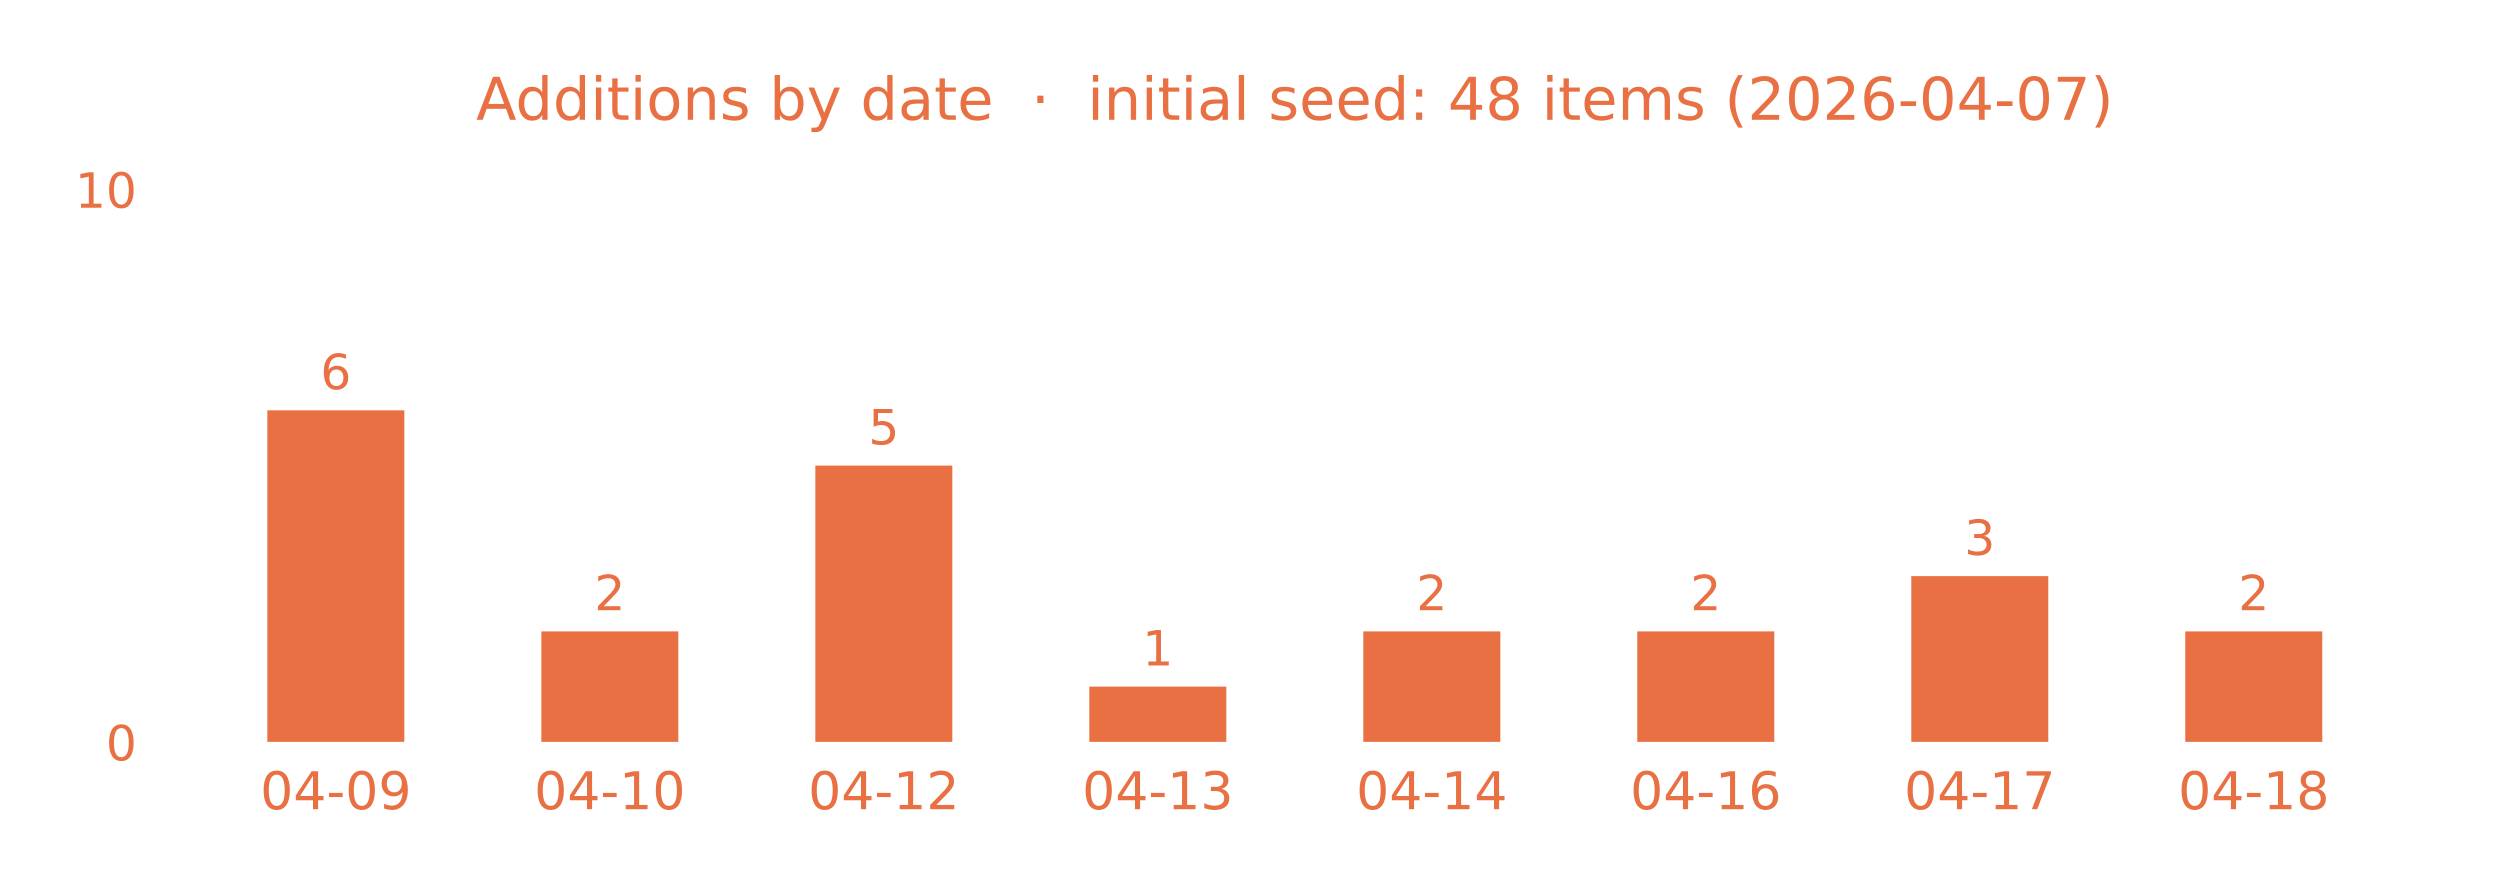
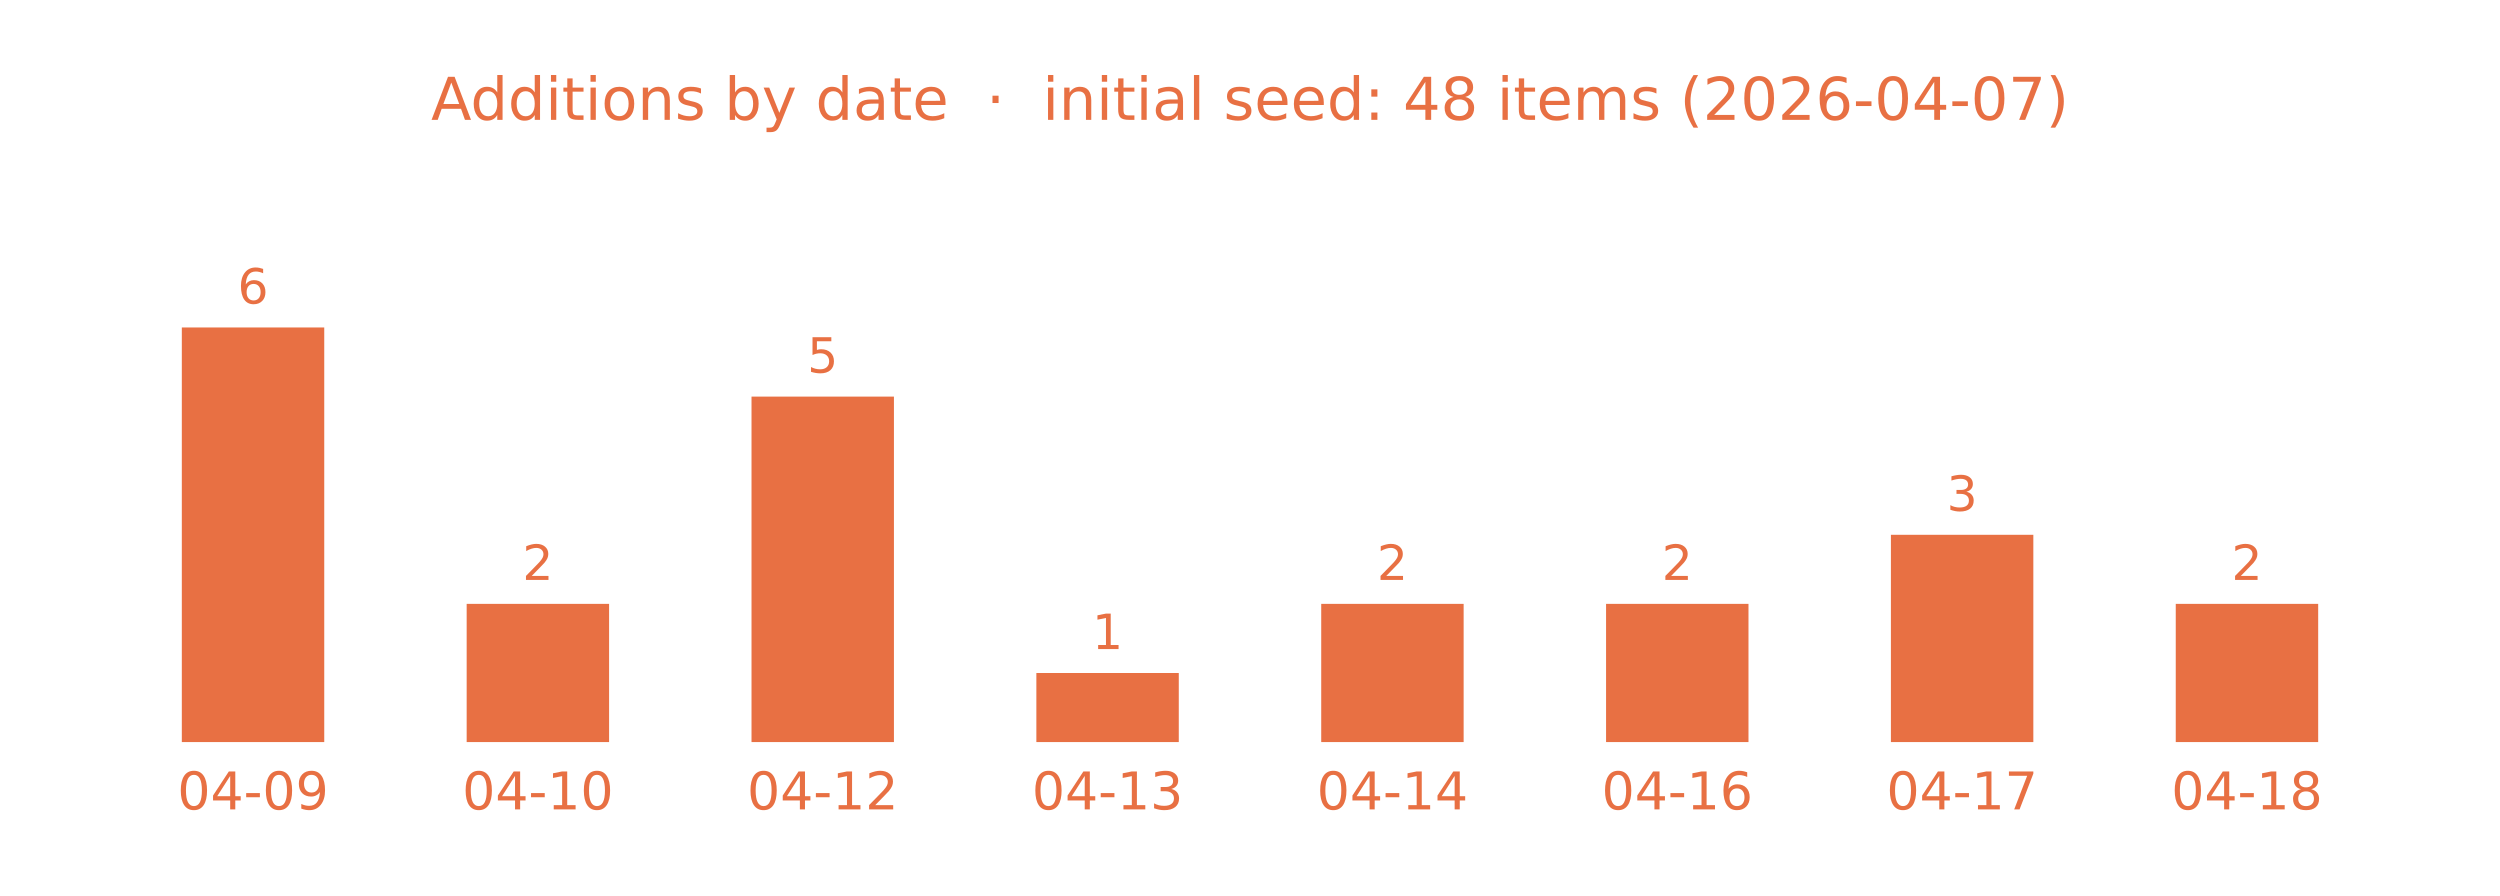
- <svg xmlns="http://www.w3.org/2000/svg" xmlns:xlink="http://www.w3.org/1999/xlink" width="360.087pt" height="128.917pt" viewBox="0 0 360.087 128.917" version="1.1">
+ <svg xmlns="http://www.w3.org/2000/svg" xmlns:xlink="http://www.w3.org/1999/xlink" width="360pt" height="128.917pt" viewBox="0 0 360 128.917" version="1.1">
  <defs>
    <style type="text/css">*{stroke-linejoin: round; stroke-linecap: butt}</style>
  </defs>
  <g id="figure_1">
    <g id="patch_1">
-       <path d="M 0 128.917  L 360.087 128.917  L 360.087 0  L 0 0  L 0 128.917  z " style="fill: none; opacity: 0" />
+       <path d="M 0 128.917  L 360 128.917  L 360 0  L 0 0  L 0 128.917  z " style="fill: none; opacity: 0" />
    </g>
    <g id="axes_1">
      <g id="patch_2">
-         <path d="M 23.707 106.859  L 349.288 106.859  L 349.288 27.259  L 23.707 27.259  L 23.707 106.859  z " style="fill: none" />
+         <path d="M 10.8 106.859  L 349.2 106.859  L 349.2 27.259  L 10.8 27.259  L 10.8 106.859  z " style="fill: none" />
      </g>
      <g id="matplotlib.axis_1">
        <g id="xtick_1">
          <g id="line2d_1" />
          <g id="text_1">
-             <g style="fill: #e87043" transform="translate(37.47597 116.5575) scale(0.075 -0.075)">
+             <g style="fill: #e87043" transform="translate(25.53968 116.5575) scale(0.075 -0.075)">
              <defs>
                <path id="DejaVuSans-30" d="M 2034 4250  Q 1547 4250 1301 3770  Q 1056 3291 1056 2328  Q 1056 1369 1301 889  Q 1547 409 2034 409  Q 2525 409 2770 889  Q 3016 1369 3016 2328  Q 3016 3291 2770 3770  Q 2525 4250 2034 4250  z M 2034 4750  Q 2819 4750 3233 4129  Q 3647 3509 3647 2328  Q 3647 1150 3233 529  Q 2819 -91 2034 -91  Q 1250 -91 836 529  Q 422 1150 422 2328  Q 422 3509 836 4129  Q 1250 4750 2034 4750  z " transform="scale(0.015625)" />
                <path id="DejaVuSans-34" d="M 2419 4116  L 825 1625  L 2419 1625  L 2419 4116  z M 2253 4666  L 3047 4666  L 3047 1625  L 3713 1625  L 3713 1100  L 3047 1100  L 3047 0  L 2419 0  L 2419 1100  L 313 1100  L 313 1709  L 2253 4666  z " transform="scale(0.015625)" />
                <path id="DejaVuSans-2d" d="M 313 2009  L 1997 2009  L 1997 1497  L 313 1497  L 313 2009  z " transform="scale(0.015625)" />
                <path id="DejaVuSans-39" d="M 703 97  L 703 672  Q 941 559 1184 500  Q 1428 441 1663 441  Q 2288 441 2617 861  Q 2947 1281 2994 2138  Q 2813 1869 2534 1725  Q 2256 1581 1919 1581  Q 1219 1581 811 2004  Q 403 2428 403 3163  Q 403 3881 828 4315  Q 1253 4750 1959 4750  Q 2769 4750 3195 4129  Q 3622 3509 3622 2328  Q 3622 1225 3098 567  Q 2575 -91 1691 -91  Q 1453 -91 1209 -44  Q 966 3 703 97  z M 1959 2075  Q 2384 2075 2632 2365  Q 2881 2656 2881 3163  Q 2881 3666 2632 3958  Q 2384 4250 1959 4250  Q 1534 4250 1286 3958  Q 1038 3666 1038 3163  Q 1038 2656 1286 2365  Q 1534 2075 1959 2075  z " transform="scale(0.015625)" />
              </defs>
              <use xlink:href="#DejaVuSans-30" />
              <use xlink:href="#DejaVuSans-34" transform="translate(63.62305 0)" />
              <use xlink:href="#DejaVuSans-2d" transform="translate(127.2461 0)" />
              <use xlink:href="#DejaVuSans-30" transform="translate(163.3301 0)" />
              <use xlink:href="#DejaVuSans-39" transform="translate(226.9531 0)" />
            </g>
          </g>
        </g>
        <g id="xtick_2">
          <g id="line2d_2" />
          <g id="text_2">
-             <g style="fill: #e87043" transform="translate(76.94021 116.5575) scale(0.075 -0.075)">
+             <g style="fill: #e87043" transform="translate(66.55787 116.5575) scale(0.075 -0.075)">
              <defs>
                <path id="DejaVuSans-31" d="M 794 531  L 1825 531  L 1825 4091  L 703 3866  L 703 4441  L 1819 4666  L 2450 4666  L 2450 531  L 3481 531  L 3481 0  L 794 0  L 794 531  z " transform="scale(0.015625)" />
              </defs>
              <use xlink:href="#DejaVuSans-30" />
              <use xlink:href="#DejaVuSans-34" transform="translate(63.62305 0)" />
              <use xlink:href="#DejaVuSans-2d" transform="translate(127.2461 0)" />
              <use xlink:href="#DejaVuSans-31" transform="translate(163.3301 0)" />
              <use xlink:href="#DejaVuSans-30" transform="translate(226.9531 0)" />
            </g>
          </g>
        </g>
        <g id="xtick_3">
          <g id="line2d_3" />
          <g id="text_3">
-             <g style="fill: #e87043" transform="translate(116.4045 116.5575) scale(0.075 -0.075)">
+             <g style="fill: #e87043" transform="translate(107.576 116.5575) scale(0.075 -0.075)">
              <defs>
                <path id="DejaVuSans-32" d="M 1228 531  L 3431 531  L 3431 0  L 469 0  L 469 531  Q 828 903 1448 1529  Q 2069 2156 2228 2338  Q 2531 2678 2651 2914  Q 2772 3150 2772 3378  Q 2772 3750 2511 3984  Q 2250 4219 1831 4219  Q 1534 4219 1204 4116  Q 875 4013 500 3803  L 500 4441  Q 881 4594 1212 4672  Q 1544 4750 1819 4750  Q 2544 4750 2975 4387  Q 3406 4025 3406 3419  Q 3406 3131 3298 2873  Q 3191 2616 2906 2266  Q 2828 2175 2409 1742  Q 1991 1309 1228 531  z " transform="scale(0.015625)" />
              </defs>
              <use xlink:href="#DejaVuSans-30" />
              <use xlink:href="#DejaVuSans-34" transform="translate(63.62305 0)" />
              <use xlink:href="#DejaVuSans-2d" transform="translate(127.2461 0)" />
              <use xlink:href="#DejaVuSans-31" transform="translate(163.3301 0)" />
              <use xlink:href="#DejaVuSans-32" transform="translate(226.9531 0)" />
            </g>
          </g>
        </g>
        <g id="xtick_4">
          <g id="line2d_4" />
          <g id="text_4">
-             <g style="fill: #e87043" transform="translate(155.8687 116.5575) scale(0.075 -0.075)">
+             <g style="fill: #e87043" transform="translate(148.5942 116.5575) scale(0.075 -0.075)">
              <defs>
                <path id="DejaVuSans-33" d="M 2597 2516  Q 3050 2419 3304 2112  Q 3559 1806 3559 1356  Q 3559 666 3084 287  Q 2609 -91 1734 -91  Q 1441 -91 1130 -33  Q 819 25 488 141  L 488 750  Q 750 597 1062 519  Q 1375 441 1716 441  Q 2309 441 2620 675  Q 2931 909 2931 1356  Q 2931 1769 2642 2001  Q 2353 2234 1838 2234  L 1294 2234  L 1294 2753  L 1863 2753  Q 2328 2753 2575 2939  Q 2822 3125 2822 3475  Q 2822 3834 2567 4026  Q 2313 4219 1838 4219  Q 1578 4219 1281 4162  Q 984 4106 628 3988  L 628 4550  Q 988 4650 1302 4700  Q 1616 4750 1894 4750  Q 2613 4750 3031 4423  Q 3450 4097 3450 3541  Q 3450 3153 3228 2886  Q 3006 2619 2597 2516  z " transform="scale(0.015625)" />
              </defs>
              <use xlink:href="#DejaVuSans-30" />
              <use xlink:href="#DejaVuSans-34" transform="translate(63.62305 0)" />
              <use xlink:href="#DejaVuSans-2d" transform="translate(127.2461 0)" />
              <use xlink:href="#DejaVuSans-31" transform="translate(163.3301 0)" />
              <use xlink:href="#DejaVuSans-33" transform="translate(226.9531 0)" />
            </g>
          </g>
        </g>
        <g id="xtick_5">
          <g id="line2d_5" />
          <g id="text_5">
-             <g style="fill: #e87043" transform="translate(195.3329 116.5575) scale(0.075 -0.075)">
+             <g style="fill: #e87043" transform="translate(189.6124 116.5575) scale(0.075 -0.075)">
              <use xlink:href="#DejaVuSans-30" />
              <use xlink:href="#DejaVuSans-34" transform="translate(63.62305 0)" />
              <use xlink:href="#DejaVuSans-2d" transform="translate(127.2461 0)" />
              <use xlink:href="#DejaVuSans-31" transform="translate(163.3301 0)" />
              <use xlink:href="#DejaVuSans-34" transform="translate(226.9531 0)" />
            </g>
          </g>
        </g>
        <g id="xtick_6">
          <g id="line2d_6" />
          <g id="text_6">
-             <g style="fill: #e87043" transform="translate(234.7972 116.5575) scale(0.075 -0.075)">
+             <g style="fill: #e87043" transform="translate(230.6306 116.5575) scale(0.075 -0.075)">
              <defs>
                <path id="DejaVuSans-36" d="M 2113 2584  Q 1688 2584 1439 2293  Q 1191 2003 1191 1497  Q 1191 994 1439 701  Q 1688 409 2113 409  Q 2538 409 2786 701  Q 3034 994 3034 1497  Q 3034 2003 2786 2293  Q 2538 2584 2113 2584  z M 3366 4563  L 3366 3988  Q 3128 4100 2886 4159  Q 2644 4219 2406 4219  Q 1781 4219 1451 3797  Q 1122 3375 1075 2522  Q 1259 2794 1537 2939  Q 1816 3084 2150 3084  Q 2853 3084 3261 2657  Q 3669 2231 3669 1497  Q 3669 778 3244 343  Q 2819 -91 2113 -91  Q 1303 -91 875 529  Q 447 1150 447 2328  Q 447 3434 972 4092  Q 1497 4750 2381 4750  Q 2619 4750 2861 4703  Q 3103 4656 3366 4563  z " transform="scale(0.015625)" />
              </defs>
              <use xlink:href="#DejaVuSans-30" />
              <use xlink:href="#DejaVuSans-34" transform="translate(63.62305 0)" />
              <use xlink:href="#DejaVuSans-2d" transform="translate(127.2461 0)" />
              <use xlink:href="#DejaVuSans-31" transform="translate(163.3301 0)" />
              <use xlink:href="#DejaVuSans-36" transform="translate(226.9531 0)" />
            </g>
          </g>
        </g>
        <g id="xtick_7">
          <g id="line2d_7" />
          <g id="text_7">
-             <g style="fill: #e87043" transform="translate(274.2614 116.5575) scale(0.075 -0.075)">
+             <g style="fill: #e87043" transform="translate(271.6488 116.5575) scale(0.075 -0.075)">
              <defs>
                <path id="DejaVuSans-37" d="M 525 4666  L 3525 4666  L 3525 4397  L 1831 0  L 1172 0  L 2766 4134  L 525 4134  L 525 4666  z " transform="scale(0.015625)" />
              </defs>
              <use xlink:href="#DejaVuSans-30" />
              <use xlink:href="#DejaVuSans-34" transform="translate(63.62305 0)" />
              <use xlink:href="#DejaVuSans-2d" transform="translate(127.2461 0)" />
              <use xlink:href="#DejaVuSans-31" transform="translate(163.3301 0)" />
              <use xlink:href="#DejaVuSans-37" transform="translate(226.9531 0)" />
            </g>
          </g>
        </g>
        <g id="xtick_8">
          <g id="line2d_8" />
          <g id="text_8">
-             <g style="fill: #e87043" transform="translate(313.7257 116.5575) scale(0.075 -0.075)">
+             <g style="fill: #e87043" transform="translate(312.667 116.5575) scale(0.075 -0.075)">
              <defs>
                <path id="DejaVuSans-38" d="M 2034 2216  Q 1584 2216 1326 1975  Q 1069 1734 1069 1313  Q 1069 891 1326 650  Q 1584 409 2034 409  Q 2484 409 2743 651  Q 3003 894 3003 1313  Q 3003 1734 2745 1975  Q 2488 2216 2034 2216  z M 1403 2484  Q 997 2584 770 2862  Q 544 3141 544 3541  Q 544 4100 942 4425  Q 1341 4750 2034 4750  Q 2731 4750 3128 4425  Q 3525 4100 3525 3541  Q 3525 3141 3298 2862  Q 3072 2584 2669 2484  Q 3125 2378 3379 2068  Q 3634 1759 3634 1313  Q 3634 634 3220 271  Q 2806 -91 2034 -91  Q 1263 -91 848 271  Q 434 634 434 1313  Q 434 1759 690 2068  Q 947 2378 1403 2484  z M 1172 3481  Q 1172 3119 1398 2916  Q 1625 2713 2034 2713  Q 2441 2713 2670 2916  Q 2900 3119 2900 3481  Q 2900 3844 2670 4047  Q 2441 4250 2034 4250  Q 1625 4250 1398 4047  Q 1172 3844 1172 3481  z " transform="scale(0.015625)" />
              </defs>
              <use xlink:href="#DejaVuSans-30" />
              <use xlink:href="#DejaVuSans-34" transform="translate(63.62305 0)" />
              <use xlink:href="#DejaVuSans-2d" transform="translate(127.2461 0)" />
              <use xlink:href="#DejaVuSans-31" transform="translate(163.3301 0)" />
              <use xlink:href="#DejaVuSans-38" transform="translate(226.9531 0)" />
            </g>
          </g>
        </g>
      </g>
-       <g id="matplotlib.axis_2">
-         <g id="ytick_1">
-           <g id="line2d_9" />
-           <g id="text_9">
-             <g style="fill: #e87043" transform="translate(15.25375 109.5181) scale(0.07 -0.07)">
-               <use xlink:href="#DejaVuSans-30" />
-             </g>
-           </g>
-         </g>
-         <g id="ytick_2">
-           <g id="line2d_10" />
-           <g id="text_10">
-             <g style="fill: #e87043" transform="translate(10.8 29.91812) scale(0.07 -0.07)">
-               <use xlink:href="#DejaVuSans-31" />
-               <use xlink:href="#DejaVuSans-30" transform="translate(63.62305 0)" />
-             </g>
-           </g>
-         </g>
-       </g>
+       <g id="matplotlib.axis_2" />
      <g id="patch_3">
-         <path d="M 38.507 106.859  L 58.239 106.859  L 58.239 59.099  L 38.507 59.099  z " clip-path="url(#p114082b56e)" style="fill: #e87043" />
+         <path d="M 26.182 106.859  L 46.691 106.859  L 46.691 47.159  L 26.182 47.159  z " clip-path="url(#pf99ee10603)" style="fill: #e87043" />
      </g>
      <g id="patch_4">
-         <path d="M 77.971 106.859  L 97.703 106.859  L 97.703 90.939  L 77.971 90.939  z " clip-path="url(#p114082b56e)" style="fill: #e87043" />
+         <path d="M 67.2 106.859  L 87.709 106.859  L 87.709 86.959  L 67.2 86.959  z " clip-path="url(#pf99ee10603)" style="fill: #e87043" />
      </g>
      <g id="patch_5">
-         <path d="M 117.435 106.859  L 137.167 106.859  L 137.167 67.059  L 117.435 67.059  z " clip-path="url(#p114082b56e)" style="fill: #e87043" />
+         <path d="M 108.218 106.859  L 128.727 106.859  L 128.727 57.109  L 108.218 57.109  z " clip-path="url(#pf99ee10603)" style="fill: #e87043" />
      </g>
      <g id="patch_6">
-         <path d="M 156.899 106.859  L 176.631 106.859  L 176.631 98.899  L 156.899 98.899  z " clip-path="url(#p114082b56e)" style="fill: #e87043" />
+         <path d="M 149.236 106.859  L 169.745 106.859  L 169.745 96.909  L 149.236 96.909  z " clip-path="url(#pf99ee10603)" style="fill: #e87043" />
      </g>
      <g id="patch_7">
-         <path d="M 196.364 106.859  L 216.096 106.859  L 216.096 90.939  L 196.364 90.939  z " clip-path="url(#p114082b56e)" style="fill: #e87043" />
+         <path d="M 190.255 106.859  L 210.764 106.859  L 210.764 86.959  L 190.255 86.959  z " clip-path="url(#pf99ee10603)" style="fill: #e87043" />
      </g>
      <g id="patch_8">
-         <path d="M 235.828 106.859  L 255.56 106.859  L 255.56 90.939  L 235.828 90.939  z " clip-path="url(#p114082b56e)" style="fill: #e87043" />
+         <path d="M 231.273 106.859  L 251.782 106.859  L 251.782 86.959  L 231.273 86.959  z " clip-path="url(#pf99ee10603)" style="fill: #e87043" />
      </g>
      <g id="patch_9">
-         <path d="M 275.292 106.859  L 295.024 106.859  L 295.024 82.979  L 275.292 82.979  z " clip-path="url(#p114082b56e)" style="fill: #e87043" />
+         <path d="M 272.291 106.859  L 292.8 106.859  L 292.8 77.009  L 272.291 77.009  z " clip-path="url(#pf99ee10603)" style="fill: #e87043" />
      </g>
      <g id="patch_10">
-         <path d="M 314.756 106.859  L 334.488 106.859  L 334.488 90.939  L 314.756 90.939  z " clip-path="url(#p114082b56e)" style="fill: #e87043" />
+         <path d="M 313.309 106.859  L 333.818 106.859  L 333.818 86.959  L 313.309 86.959  z " clip-path="url(#pf99ee10603)" style="fill: #e87043" />
+       </g>
+       <g id="text_9">
+         <g style="fill: #e87043" transform="translate(34.20949 43.71289) scale(0.07 -0.07)">
+           <use xlink:href="#DejaVuSans-36" />
+         </g>
+       </g>
+       <g id="text_10">
+         <g style="fill: #e87043" transform="translate(75.22767 83.51289) scale(0.07 -0.07)">
+           <use xlink:href="#DejaVuSans-32" />
+         </g>
      </g>
      <g id="text_11">
-         <g style="fill: #e87043" transform="translate(46.14578 56.05089) scale(0.07 -0.07)">
-           <use xlink:href="#DejaVuSans-36" />
-         </g>
-       </g>
-       <g id="text_12">
-         <g style="fill: #e87043" transform="translate(85.61002 87.89089) scale(0.07 -0.07)">
-           <use xlink:href="#DejaVuSans-32" />
-         </g>
-       </g>
-       <g id="text_13">
-         <g style="fill: #e87043" transform="translate(125.0743 64.01089) scale(0.07 -0.07)">
+         <g style="fill: #e87043" transform="translate(116.2459 53.66289) scale(0.07 -0.07)">
          <defs>
            <path id="DejaVuSans-35" d="M 691 4666  L 3169 4666  L 3169 4134  L 1269 4134  L 1269 2991  Q 1406 3038 1543 3061  Q 1681 3084 1819 3084  Q 2600 3084 3056 2656  Q 3513 2228 3513 1497  Q 3513 744 3044 326  Q 2575 -91 1722 -91  Q 1428 -91 1123 -41  Q 819 9 494 109  L 494 744  Q 775 591 1075 516  Q 1375 441 1709 441  Q 2250 441 2565 725  Q 2881 1009 2881 1497  Q 2881 1984 2565 2268  Q 2250 2553 1709 2553  Q 1456 2553 1204 2497  Q 953 2441 691 2322  L 691 4666  z " transform="scale(0.015625)" />
          </defs>
          <use xlink:href="#DejaVuSans-35" />
        </g>
      </g>
+       <g id="text_12">
+         <g style="fill: #e87043" transform="translate(157.264 93.46289) scale(0.07 -0.07)">
+           <use xlink:href="#DejaVuSans-31" />
+         </g>
+       </g>
+       <g id="text_13">
+         <g style="fill: #e87043" transform="translate(198.2822 83.51289) scale(0.07 -0.07)">
+           <use xlink:href="#DejaVuSans-32" />
+         </g>
+       </g>
      <g id="text_14">
-         <g style="fill: #e87043" transform="translate(164.5385 95.85089) scale(0.07 -0.07)">
-           <use xlink:href="#DejaVuSans-31" />
+         <g style="fill: #e87043" transform="translate(239.3004 83.51289) scale(0.07 -0.07)">
+           <use xlink:href="#DejaVuSans-32" />
        </g>
      </g>
      <g id="text_15">
-         <g style="fill: #e87043" transform="translate(204.0027 87.89089) scale(0.07 -0.07)">
-           <use xlink:href="#DejaVuSans-32" />
+         <g style="fill: #e87043" transform="translate(280.3186 73.56289) scale(0.07 -0.07)">
+           <use xlink:href="#DejaVuSans-33" />
        </g>
      </g>
      <g id="text_16">
-         <g style="fill: #e87043" transform="translate(243.467 87.89089) scale(0.07 -0.07)">
+         <g style="fill: #e87043" transform="translate(321.3368 83.51289) scale(0.07 -0.07)">
          <use xlink:href="#DejaVuSans-32" />
        </g>
      </g>
      <g id="text_17">
-         <g style="fill: #e87043" transform="translate(282.9312 79.93089) scale(0.07 -0.07)">
-           <use xlink:href="#DejaVuSans-33" />
-         </g>
-       </g>
-       <g id="text_18">
-         <g style="fill: #e87043" transform="translate(322.3955 87.89089) scale(0.07 -0.07)">
-           <use xlink:href="#DejaVuSans-32" />
-         </g>
-       </g>
-       <g id="text_19">
-         <g style="fill: #e87043" transform="translate(68.57793 17.25867) scale(0.085 -0.085)">
+         <g style="fill: #e87043" transform="translate(62.08043 17.25867) scale(0.085 -0.085)">
          <defs>
            <path id="DejaVuSans-41" d="M 2188 4044  L 1331 1722  L 3047 1722  L 2188 4044  z M 1831 4666  L 2547 4666  L 4325 0  L 3669 0  L 3244 1197  L 1141 1197  L 716 0  L 50 0  L 1831 4666  z " transform="scale(0.015625)" />
            <path id="DejaVuSans-64" d="M 2906 2969  L 2906 4863  L 3481 4863  L 3481 0  L 2906 0  L 2906 525  Q 2725 213 2448 61  Q 2172 -91 1784 -91  Q 1150 -91 751 415  Q 353 922 353 1747  Q 353 2572 751 3078  Q 1150 3584 1784 3584  Q 2172 3584 2448 3432  Q 2725 3281 2906 2969  z M 947 1747  Q 947 1113 1208 752  Q 1469 391 1925 391  Q 2381 391 2643 752  Q 2906 1113 2906 1747  Q 2906 2381 2643 2742  Q 2381 3103 1925 3103  Q 1469 3103 1208 2742  Q 947 2381 947 1747  z " transform="scale(0.015625)" />
            <path id="DejaVuSans-69" d="M 603 3500  L 1178 3500  L 1178 0  L 603 0  L 603 3500  z M 603 4863  L 1178 4863  L 1178 4134  L 603 4134  L 603 4863  z " transform="scale(0.015625)" />
            <path id="DejaVuSans-74" d="M 1172 4494  L 1172 3500  L 2356 3500  L 2356 3053  L 1172 3053  L 1172 1153  Q 1172 725 1289 603  Q 1406 481 1766 481  L 2356 481  L 2356 0  L 1766 0  Q 1100 0 847 248  Q 594 497 594 1153  L 594 3053  L 172 3053  L 172 3500  L 594 3500  L 594 4494  L 1172 4494  z " transform="scale(0.015625)" />
            <path id="DejaVuSans-6f" d="M 1959 3097  Q 1497 3097 1228 2736  Q 959 2375 959 1747  Q 959 1119 1226 758  Q 1494 397 1959 397  Q 2419 397 2687 759  Q 2956 1122 2956 1747  Q 2956 2369 2687 2733  Q 2419 3097 1959 3097  z M 1959 3584  Q 2709 3584 3137 3096  Q 3566 2609 3566 1747  Q 3566 888 3137 398  Q 2709 -91 1959 -91  Q 1206 -91 779 398  Q 353 888 353 1747  Q 353 2609 779 3096  Q 1206 3584 1959 3584  z " transform="scale(0.015625)" />
            <path id="DejaVuSans-6e" d="M 3513 2113  L 3513 0  L 2938 0  L 2938 2094  Q 2938 2591 2744 2837  Q 2550 3084 2163 3084  Q 1697 3084 1428 2787  Q 1159 2491 1159 1978  L 1159 0  L 581 0  L 581 3500  L 1159 3500  L 1159 2956  Q 1366 3272 1645 3428  Q 1925 3584 2291 3584  Q 2894 3584 3203 3211  Q 3513 2838 3513 2113  z " transform="scale(0.015625)" />
            <path id="DejaVuSans-73" d="M 2834 3397  L 2834 2853  Q 2591 2978 2328 3040  Q 2066 3103 1784 3103  Q 1356 3103 1142 2972  Q 928 2841 928 2578  Q 928 2378 1081 2264  Q 1234 2150 1697 2047  L 1894 2003  Q 2506 1872 2764 1633  Q 3022 1394 3022 966  Q 3022 478 2636 193  Q 2250 -91 1575 -91  Q 1294 -91 989 -36  Q 684 19 347 128  L 347 722  Q 666 556 975 473  Q 1284 391 1588 391  Q 1994 391 2212 530  Q 2431 669 2431 922  Q 2431 1156 2273 1281  Q 2116 1406 1581 1522  L 1381 1569  Q 847 1681 609 1914  Q 372 2147 372 2553  Q 372 3047 722 3315  Q 1072 3584 1716 3584  Q 2034 3584 2315 3537  Q 2597 3491 2834 3397  z " transform="scale(0.015625)" />
            <path id="DejaVuSans-20" transform="scale(0.015625)" />
            <path id="DejaVuSans-62" d="M 3116 1747  Q 3116 2381 2855 2742  Q 2594 3103 2138 3103  Q 1681 3103 1420 2742  Q 1159 2381 1159 1747  Q 1159 1113 1420 752  Q 1681 391 2138 391  Q 2594 391 2855 752  Q 3116 1113 3116 1747  z M 1159 2969  Q 1341 3281 1617 3432  Q 1894 3584 2278 3584  Q 2916 3584 3314 3078  Q 3713 2572 3713 1747  Q 3713 922 3314 415  Q 2916 -91 2278 -91  Q 1894 -91 1617 61  Q 1341 213 1159 525  L 1159 0  L 581 0  L 581 4863  L 1159 4863  L 1159 2969  z " transform="scale(0.015625)" />
            <path id="DejaVuSans-79" d="M 2059 -325  Q 1816 -950 1584 -1140  Q 1353 -1331 966 -1331  L 506 -1331  L 506 -850  L 844 -850  Q 1081 -850 1212 -737  Q 1344 -625 1503 -206  L 1606 56  L 191 3500  L 800 3500  L 1894 763  L 2988 3500  L 3597 3500  L 2059 -325  z " transform="scale(0.015625)" />
            <path id="DejaVuSans-61" d="M 2194 1759  Q 1497 1759 1228 1600  Q 959 1441 959 1056  Q 959 750 1161 570  Q 1363 391 1709 391  Q 2188 391 2477 730  Q 2766 1069 2766 1631  L 2766 1759  L 2194 1759  z M 3341 1997  L 3341 0  L 2766 0  L 2766 531  Q 2569 213 2275 61  Q 1981 -91 1556 -91  Q 1019 -91 701 211  Q 384 513 384 1019  Q 384 1609 779 1909  Q 1175 2209 1959 2209  L 2766 2209  L 2766 2266  Q 2766 2663 2505 2880  Q 2244 3097 1772 3097  Q 1472 3097 1187 3025  Q 903 2953 641 2809  L 641 3341  Q 956 3463 1253 3523  Q 1550 3584 1831 3584  Q 2591 3584 2966 3190  Q 3341 2797 3341 1997  z " transform="scale(0.015625)" />
            <path id="DejaVuSans-65" d="M 3597 1894  L 3597 1613  L 953 1613  Q 991 1019 1311 708  Q 1631 397 2203 397  Q 2534 397 2845 478  Q 3156 559 3463 722  L 3463 178  Q 3153 47 2828 -22  Q 2503 -91 2169 -91  Q 1331 -91 842 396  Q 353 884 353 1716  Q 353 2575 817 3079  Q 1281 3584 2069 3584  Q 2775 3584 3186 3129  Q 3597 2675 3597 1894  z M 3022 2063  Q 3016 2534 2758 2815  Q 2500 3097 2075 3097  Q 1594 3097 1305 2825  Q 1016 2553 972 2059  L 3022 2063  z " transform="scale(0.015625)" />
            <path id="DejaVuSans-b7" d="M 684 2619  L 1344 2619  L 1344 1825  L 684 1825  L 684 2619  z " transform="scale(0.015625)" />
            <path id="DejaVuSans-6c" d="M 603 4863  L 1178 4863  L 1178 0  L 603 0  L 603 4863  z " transform="scale(0.015625)" />
            <path id="DejaVuSans-3a" d="M 750 794  L 1409 794  L 1409 0  L 750 0  L 750 794  z M 750 3309  L 1409 3309  L 1409 2516  L 750 2516  L 750 3309  z " transform="scale(0.015625)" />
            <path id="DejaVuSans-6d" d="M 3328 2828  Q 3544 3216 3844 3400  Q 4144 3584 4550 3584  Q 5097 3584 5394 3201  Q 5691 2819 5691 2113  L 5691 0  L 5113 0  L 5113 2094  Q 5113 2597 4934 2840  Q 4756 3084 4391 3084  Q 3944 3084 3684 2787  Q 3425 2491 3425 1978  L 3425 0  L 2847 0  L 2847 2094  Q 2847 2600 2669 2842  Q 2491 3084 2119 3084  Q 1678 3084 1418 2786  Q 1159 2488 1159 1978  L 1159 0  L 581 0  L 581 3500  L 1159 3500  L 1159 2956  Q 1356 3278 1631 3431  Q 1906 3584 2284 3584  Q 2666 3584 2933 3390  Q 3200 3197 3328 2828  z " transform="scale(0.015625)" />
            <path id="DejaVuSans-28" d="M 1984 4856  Q 1566 4138 1362 3434  Q 1159 2731 1159 2009  Q 1159 1288 1364 580  Q 1569 -128 1984 -844  L 1484 -844  Q 1016 -109 783 600  Q 550 1309 550 2009  Q 550 2706 781 3412  Q 1013 4119 1484 4856  L 1984 4856  z " transform="scale(0.015625)" />
            <path id="DejaVuSans-29" d="M 513 4856  L 1013 4856  Q 1481 4119 1714 3412  Q 1947 2706 1947 2009  Q 1947 1309 1714 600  Q 1481 -109 1013 -844  L 513 -844  Q 928 -128 1133 580  Q 1338 1288 1338 2009  Q 1338 2731 1133 3434  Q 928 4138 513 4856  z " transform="scale(0.015625)" />
          </defs>
          <use xlink:href="#DejaVuSans-41" />
          <use xlink:href="#DejaVuSans-64" transform="translate(66.6582 0)" />
          <use xlink:href="#DejaVuSans-64" transform="translate(130.1348 0)" />
          <use xlink:href="#DejaVuSans-69" transform="translate(193.6113 0)" />
          <use xlink:href="#DejaVuSans-74" transform="translate(221.3945 0)" />
          <use xlink:href="#DejaVuSans-69" transform="translate(260.6035 0)" />
          <use xlink:href="#DejaVuSans-6f" transform="translate(288.3867 0)" />
          <use xlink:href="#DejaVuSans-6e" transform="translate(349.5684 0)" />
          <use xlink:href="#DejaVuSans-73" transform="translate(412.9473 0)" />
          <use xlink:href="#DejaVuSans-20" transform="translate(465.0469 0)" />
          <use xlink:href="#DejaVuSans-62" transform="translate(496.834 0)" />
          <use xlink:href="#DejaVuSans-79" transform="translate(560.3105 0)" />
          <use xlink:href="#DejaVuSans-20" transform="translate(619.4902 0)" />
          <use xlink:href="#DejaVuSans-64" transform="translate(651.2773 0)" />
          <use xlink:href="#DejaVuSans-61" transform="translate(714.7539 0)" />
          <use xlink:href="#DejaVuSans-74" transform="translate(776.0332 0)" />
          <use xlink:href="#DejaVuSans-65" transform="translate(815.2422 0)" />
          <use xlink:href="#DejaVuSans-20" transform="translate(876.7656 0)" />
          <use xlink:href="#DejaVuSans-20" transform="translate(908.5527 0)" />
          <use xlink:href="#DejaVuSans-b7" transform="translate(940.3398 0)" />
          <use xlink:href="#DejaVuSans-20" transform="translate(972.127 0)" />
          <use xlink:href="#DejaVuSans-20" transform="translate(1003.914 0)" />
          <use xlink:href="#DejaVuSans-69" transform="translate(1035.701 0)" />
          <use xlink:href="#DejaVuSans-6e" transform="translate(1063.484 0)" />
          <use xlink:href="#DejaVuSans-69" transform="translate(1126.863 0)" />
          <use xlink:href="#DejaVuSans-74" transform="translate(1154.646 0)" />
          <use xlink:href="#DejaVuSans-69" transform="translate(1193.855 0)" />
          <use xlink:href="#DejaVuSans-61" transform="translate(1221.639 0)" />
          <use xlink:href="#DejaVuSans-6c" transform="translate(1282.918 0)" />
          <use xlink:href="#DejaVuSans-20" transform="translate(1310.701 0)" />
          <use xlink:href="#DejaVuSans-73" transform="translate(1342.488 0)" />
          <use xlink:href="#DejaVuSans-65" transform="translate(1394.588 0)" />
          <use xlink:href="#DejaVuSans-65" transform="translate(1456.111 0)" />
          <use xlink:href="#DejaVuSans-64" transform="translate(1517.635 0)" />
          <use xlink:href="#DejaVuSans-3a" transform="translate(1581.111 0)" />
          <use xlink:href="#DejaVuSans-20" transform="translate(1614.803 0)" />
          <use xlink:href="#DejaVuSans-34" transform="translate(1646.59 0)" />
          <use xlink:href="#DejaVuSans-38" transform="translate(1710.213 0)" />
          <use xlink:href="#DejaVuSans-20" transform="translate(1773.836 0)" />
          <use xlink:href="#DejaVuSans-69" transform="translate(1805.623 0)" />
          <use xlink:href="#DejaVuSans-74" transform="translate(1833.406 0)" />
          <use xlink:href="#DejaVuSans-65" transform="translate(1872.615 0)" />
          <use xlink:href="#DejaVuSans-6d" transform="translate(1934.139 0)" />
          <use xlink:href="#DejaVuSans-73" transform="translate(2031.551 0)" />
          <use xlink:href="#DejaVuSans-20" transform="translate(2083.65 0)" />
          <use xlink:href="#DejaVuSans-28" transform="translate(2115.438 0)" />
          <use xlink:href="#DejaVuSans-32" transform="translate(2154.451 0)" />
          <use xlink:href="#DejaVuSans-30" transform="translate(2218.074 0)" />
          <use xlink:href="#DejaVuSans-32" transform="translate(2281.697 0)" />
          <use xlink:href="#DejaVuSans-36" transform="translate(2345.32 0)" />
          <use xlink:href="#DejaVuSans-2d" transform="translate(2408.943 0)" />
          <use xlink:href="#DejaVuSans-30" transform="translate(2445.027 0)" />
          <use xlink:href="#DejaVuSans-34" transform="translate(2508.65 0)" />
          <use xlink:href="#DejaVuSans-2d" transform="translate(2572.273 0)" />
          <use xlink:href="#DejaVuSans-30" transform="translate(2608.357 0)" />
          <use xlink:href="#DejaVuSans-37" transform="translate(2671.98 0)" />
          <use xlink:href="#DejaVuSans-29" transform="translate(2735.604 0)" />
        </g>
      </g>
    </g>
  </g>
  <defs>
-     <clipPath id="p114082b56e">
-       <rect x="23.707" y="27.259" width="325.58" height="79.6" />
+     <clipPath id="pf99ee10603">
+       <rect x="10.8" y="27.259" width="338.4" height="79.6" />
    </clipPath>
  </defs>
</svg>
